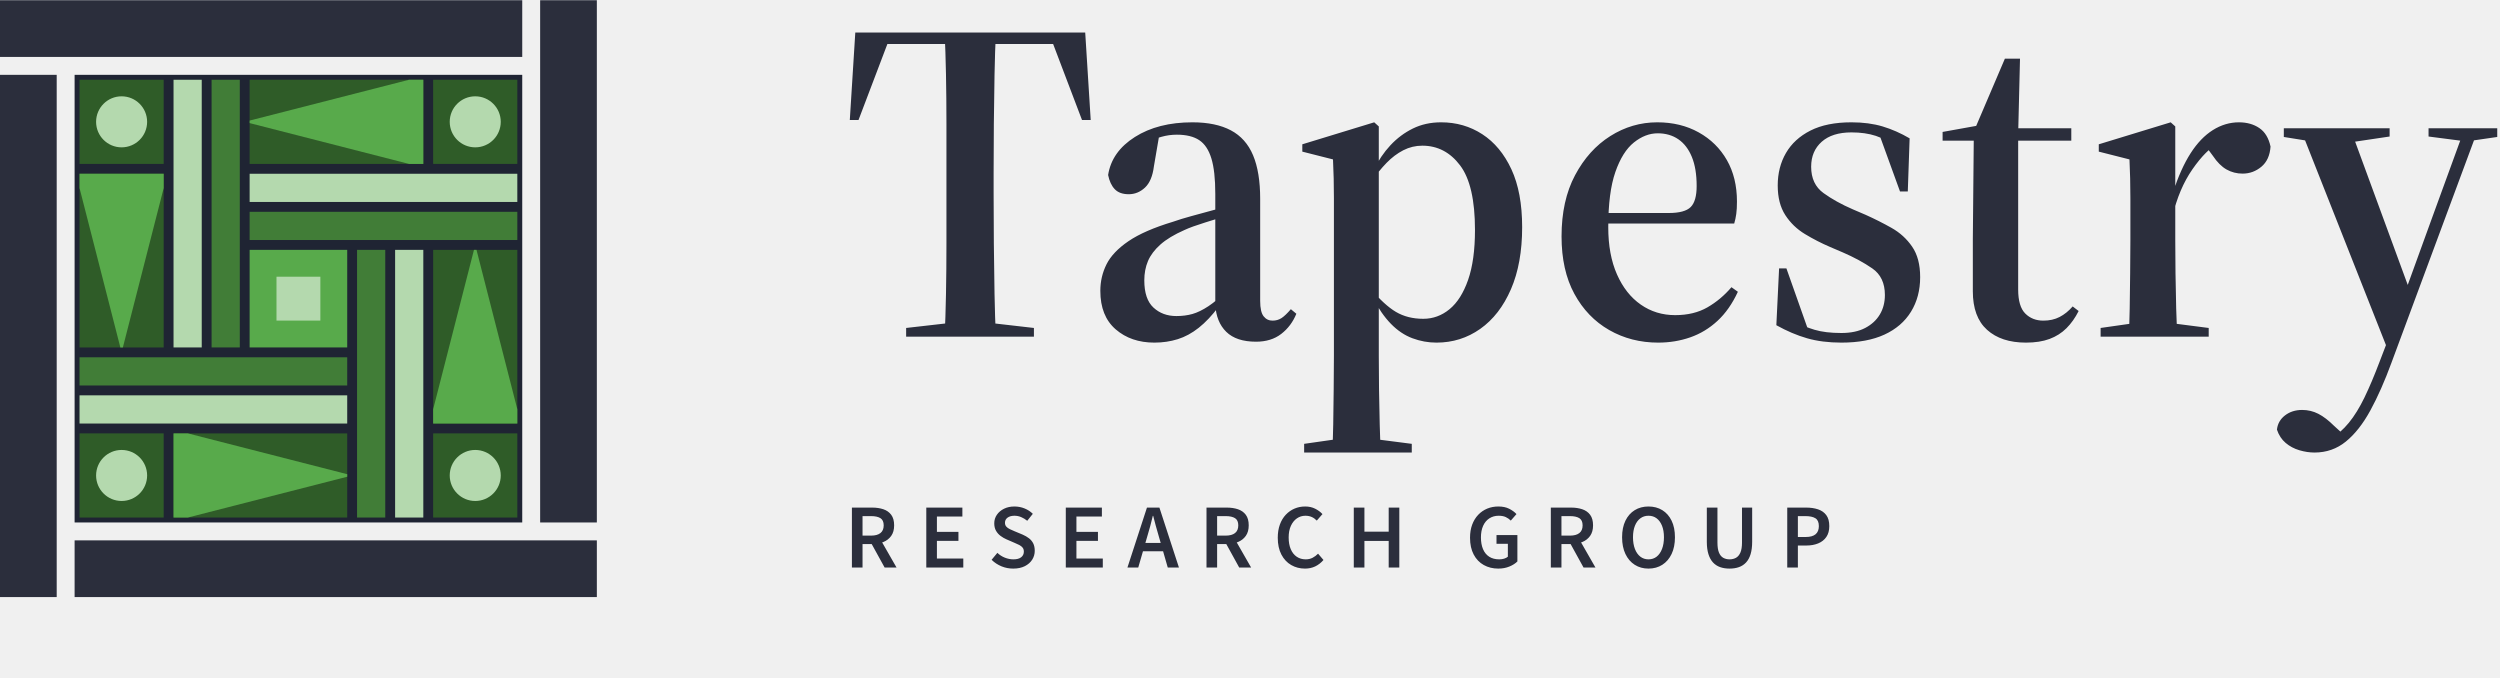
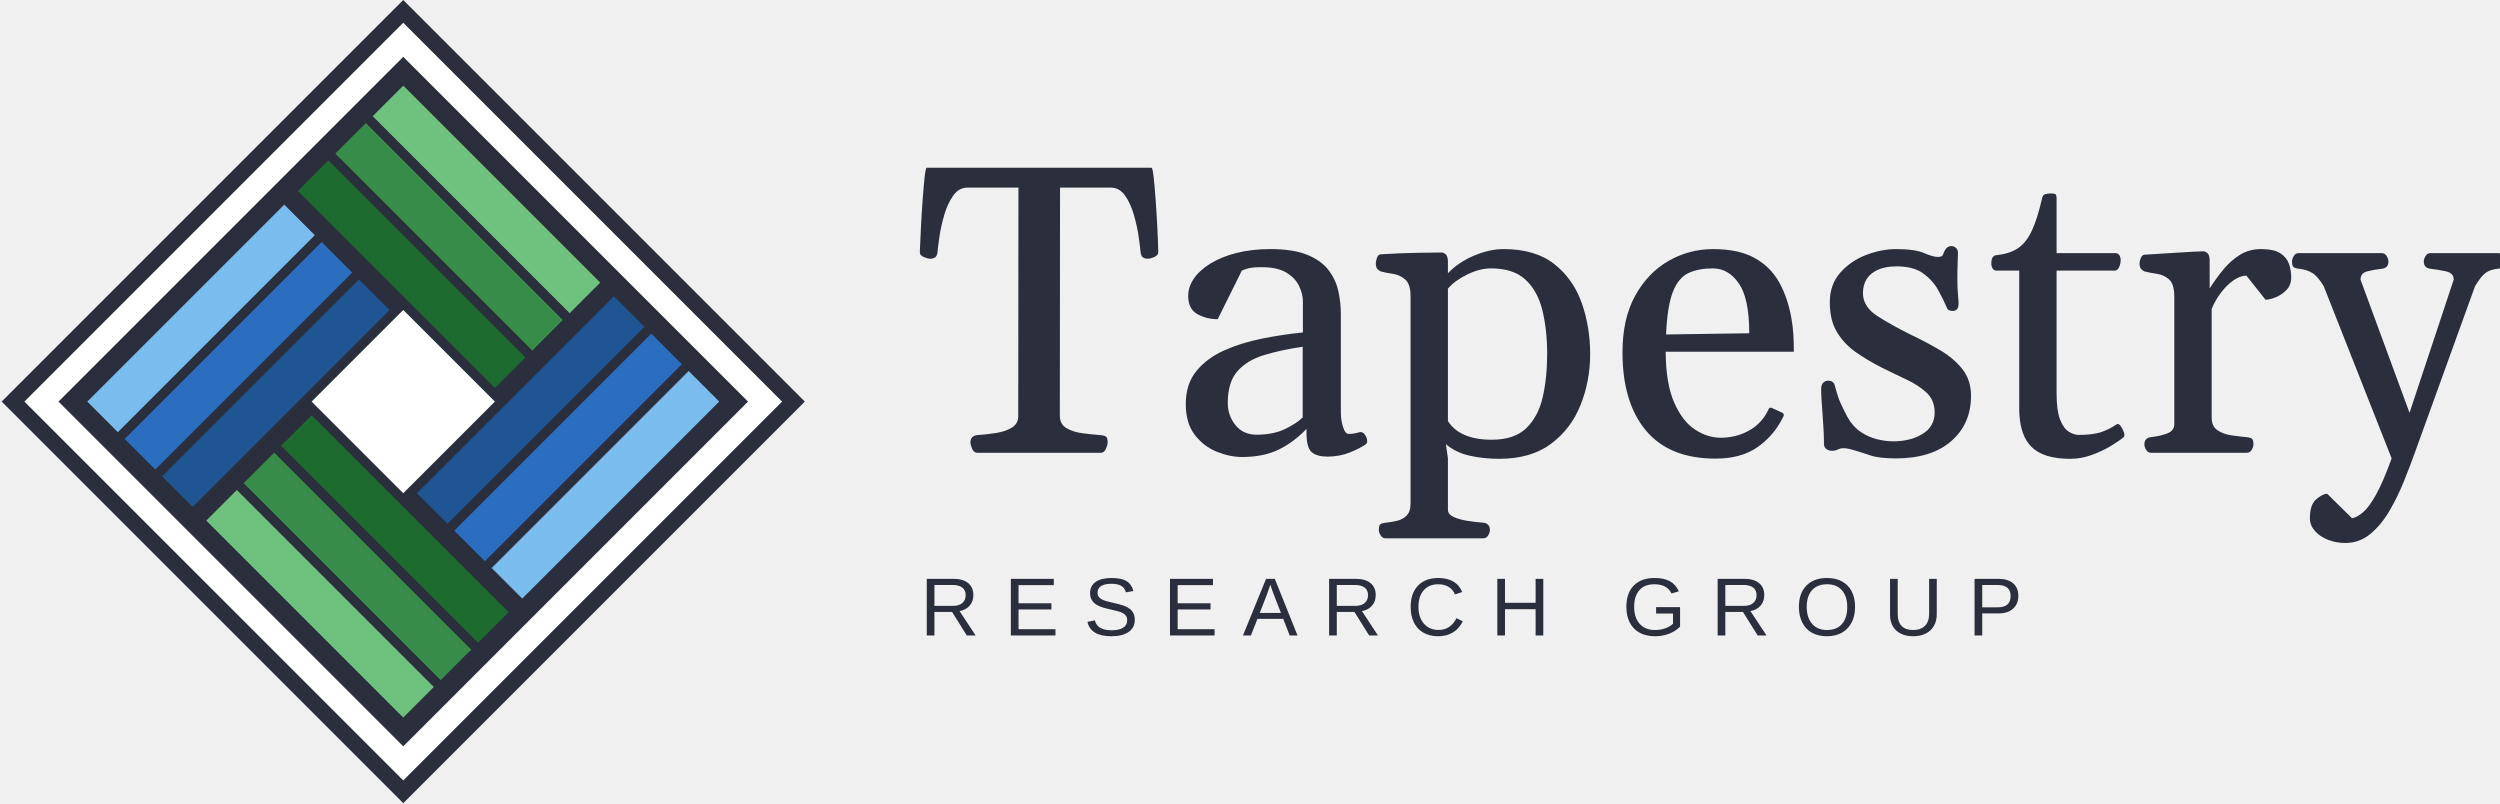
- <svg xmlns="http://www.w3.org/2000/svg" viewBox="0.00 -146.91 1091.69 295.71" width="1092" height="296">
-   <g>
-     <rect x="0.000" y="-146.914" width="228.050" height="24.760" fill="#2b2e3c" />
-     <rect x="235.868" y="-146.914" width="24.760" height="228.050" fill="#2b2e3c" />
-     <rect x="32.579" y="88.954" width="228.050" height="24.760" fill="#2b2e3c" />
-     <rect x="0.000" y="-114.336" width="24.760" height="228.050" fill="#2b2e3c" />
-     <g transform="translate(32.579 -114.336) scale(195.471)">
-       <defs>
-         <clipPath id="qst">
-           <rect x="0.221" y="0.801" width="0.388" height="0.188" />
-         </clipPath>
-       </defs>
-       <rect width="1" height="1" fill="#1f2433" />
-       <g transform="rotate(0 0.5 0.5)">
-         <rect x="0.011" y="0.631" width="0.598" height="0.063" rx="0" fill="#417d37" />
-         <rect x="0.011" y="0.716" width="0.598" height="0.063" rx="0" fill="#b4d9ae" />
-         <rect x="0.011" y="0.801" width="0.188" height="0.188" rx="0" fill="#2f5c28" />
-         <circle cx="0.105" cy="0.895" r="0.057" fill="#b4d9ae" />
-         <g clip-path="url(#qst)">
-           <rect x="0.21" y="0.79" width="0.41" height="0.21" fill="#2f5c28" />
-           <path d="M0.21,0.79 L0.62,0.895 L0.21,1 Z" fill="#58aa4b" />
-         </g>
+ <svg xmlns="http://www.w3.org/2000/svg" viewBox="0.00 -110.06 606.87 195.22" width="607" height="195">
+   <g transform="rotate(45 97.612 -12.444)">
+     <rect x="28.590" y="-81.465" width="138.044" height="138.044" fill="#2b2e3c" />
+     <rect x="32.497" y="-77.559" width="130.230" height="130.230" fill="#ffffff" />
+     <rect x="38.357" y="-71.698" width="118.509" height="118.509" fill="#2b2e3c" />
+     <g transform="translate(43.306 -66.749)">
+       <g transform="rotate(0 54.306 54.306)">
+         <rect x="0" y="0.000" width="67.711" height="10.508" fill="#6fc27d" />
+         <rect x="0" y="12.852" width="67.711" height="10.508" fill="#388c49" />
+         <rect x="0" y="25.705" width="67.711" height="10.508" fill="#1d6b2e" />
      </g>
-       <g transform="rotate(90 0.5 0.5)">
-         <rect x="0.011" y="0.631" width="0.598" height="0.063" rx="0" fill="#417d37" />
-         <rect x="0.011" y="0.716" width="0.598" height="0.063" rx="0" fill="#b4d9ae" />
-         <rect x="0.011" y="0.801" width="0.188" height="0.188" rx="0" fill="#2f5c28" />
-         <circle cx="0.105" cy="0.895" r="0.057" fill="#b4d9ae" />
-         <g clip-path="url(#qst)">
-           <rect x="0.21" y="0.79" width="0.41" height="0.21" fill="#2f5c28" />
-           <path d="M0.21,0.79 L0.62,0.895 L0.21,1 Z" fill="#58aa4b" />
-         </g>
+       <g transform="rotate(90 54.306 54.306)">
+         <rect x="0" y="0.000" width="67.711" height="10.508" fill="#7bbcef" />
+         <rect x="0" y="12.852" width="67.711" height="10.508" fill="#2b6ec0" />
+         <rect x="0" y="25.705" width="67.711" height="10.508" fill="#1f5593" />
      </g>
-       <g transform="rotate(180 0.5 0.5)">
-         <rect x="0.011" y="0.631" width="0.598" height="0.063" rx="0" fill="#417d37" />
-         <rect x="0.011" y="0.716" width="0.598" height="0.063" rx="0" fill="#b4d9ae" />
-         <rect x="0.011" y="0.801" width="0.188" height="0.188" rx="0" fill="#2f5c28" />
-         <circle cx="0.105" cy="0.895" r="0.057" fill="#b4d9ae" />
-         <g clip-path="url(#qst)">
-           <rect x="0.21" y="0.79" width="0.41" height="0.21" fill="#2f5c28" />
-           <path d="M0.21,0.79 L0.62,0.895 L0.21,1 Z" fill="#58aa4b" />
-         </g>
+       <g transform="rotate(180 54.306 54.306)">
+         <rect x="0" y="0.000" width="67.711" height="10.508" fill="#6fc27d" />
+         <rect x="0" y="12.852" width="67.711" height="10.508" fill="#388c49" />
+         <rect x="0" y="25.705" width="67.711" height="10.508" fill="#1d6b2e" />
      </g>
-       <g transform="rotate(270 0.5 0.5)">
-         <rect x="0.011" y="0.631" width="0.598" height="0.063" rx="0" fill="#417d37" />
-         <rect x="0.011" y="0.716" width="0.598" height="0.063" rx="0" fill="#b4d9ae" />
-         <rect x="0.011" y="0.801" width="0.188" height="0.188" rx="0" fill="#2f5c28" />
-         <circle cx="0.105" cy="0.895" r="0.057" fill="#b4d9ae" />
-         <g clip-path="url(#qst)">
-           <rect x="0.21" y="0.79" width="0.41" height="0.21" fill="#2f5c28" />
-           <path d="M0.21,0.79 L0.62,0.895 L0.21,1 Z" fill="#58aa4b" />
-         </g>
+       <g transform="rotate(270 54.306 54.306)">
+         <rect x="0" y="0.000" width="67.711" height="10.508" fill="#7bbcef" />
+         <rect x="0" y="12.852" width="67.711" height="10.508" fill="#2b6ec0" />
+         <rect x="0" y="25.705" width="67.711" height="10.508" fill="#1f5593" />
      </g>
-       <rect x="0.391" y="0.391" width="0.218" height="0.218" rx="0" fill="#58aa4b" />
-       <rect x="0.451" y="0.451" width="0.098" height="0.098" rx="0" fill="#b4d9ae" />
+       <rect x="38.557" y="38.557" width="31.497" height="31.497" fill="#ffffff" />
    </g>
  </g>
-   <path d="M395.688 0.0V-3.8L418.488 -6.4H428.888L451.488 -3.8V0.0ZM412.488 0.0Q412.888 -8.0 413.088 -18.6Q413.288 -29.2 413.288 -40.7Q413.288 -52.2 413.288 -62.6V-71.4Q413.288 -81.8 413.288 -93.0Q413.288 -104.2 413.088 -114.5Q412.888 -124.8 412.488 -132.8H434.888Q434.488 -124.8 434.288 -114.4Q434.088 -104.0 433.988 -92.9Q433.888 -81.8 433.888 -71.4V-62.6Q433.888 -52.2 433.988 -40.7Q434.088 -29.2 434.288 -18.6Q434.488 -8.0 434.888 0.0ZM371.088 -94.6 373.488 -132.8H473.888L476.288 -94.6H472.488L458.888 -130.4L466.288 -127.8H381.088L388.488 -130.4L374.888 -94.6ZM504.088 2.6Q493.888 2.6 487.188 -3.2Q480.488 -9.0 480.488 -20.0Q480.488 -26.2 483.188 -31.6Q485.888 -37.0 492.788 -41.7Q499.688 -46.4 512.288 -50.2Q515.688 -51.4 520.088 -52.6Q524.488 -53.8 529.988 -55.3Q535.488 -56.8 541.488 -58.2V-54.6Q532.488 -51.8 526.388 -49.9Q520.288 -48.0 517.288 -46.6Q510.488 -43.6 506.688 -40.2Q502.888 -36.8 501.288 -33.0Q499.688 -29.2 499.688 -24.6Q499.688 -16.4 503.688 -12.7Q507.688 -9.0 513.688 -9.0Q517.488 -9.0 520.688 -9.9Q523.888 -10.8 527.688 -13.3Q531.488 -15.8 536.488 -20.8L538.088 -13.0H532.088Q527.888 -7.4 523.488 -3.9Q519.088 -0.4 514.288 1.1Q509.488 2.6 504.088 2.6ZM548.488 2.2Q539.888 2.2 535.488 -2.1Q531.088 -6.4 530.688 -14.0V-14.6V-62.4Q530.688 -72.2 528.988 -77.8Q527.288 -83.4 523.688 -85.8Q520.088 -88.2 513.888 -88.2Q510.488 -88.2 507.288 -87.3Q504.088 -86.4 500.688 -85.2L506.488 -89.6L503.888 -74.4Q503.088 -68.0 499.988 -65.1Q496.888 -62.2 492.888 -62.2Q488.888 -62.2 486.788 -64.4Q484.688 -66.6 483.888 -70.6Q485.488 -80.8 495.588 -87.2Q505.688 -93.6 520.688 -93.6Q530.888 -93.6 537.488 -90.1Q544.088 -86.6 547.188 -79.2Q550.288 -71.8 550.288 -60.2V-15.6Q550.288 -10.8 551.788 -8.9Q553.288 -7.0 555.688 -7.0Q557.888 -7.0 559.588 -8.1Q561.288 -9.2 563.688 -12.0L566.088 -10.0Q563.888 -4.6 559.488 -1.2Q555.088 2.2 548.488 2.2ZM569.488 50.6V46.8L587.688 44.2H596.288L616.488 46.8V50.6ZM581.688 50.6Q582.088 45.6 582.188 38.3Q582.288 31.0 582.388 23.0Q582.488 15.0 582.488 8.4V-49.8Q582.488 -55.8 582.488 -60.4Q582.488 -65.0 582.388 -69.1Q582.288 -73.2 582.088 -77.4L568.688 -80.8V-84.0L600.088 -93.6L602.088 -91.8V-75.2V-74.4V-15.8V-15.0V8.4Q602.088 15.0 602.188 23.0Q602.288 31.0 602.488 38.3Q602.688 45.6 602.888 50.6ZM627.288 2.6Q621.888 2.6 616.788 0.7Q611.688 -1.2 607.388 -5.6Q603.088 -10.0 599.488 -17.0H596.888L598.288 -21.2Q604.488 -13.8 609.588 -10.8Q614.688 -7.8 621.488 -7.8Q627.888 -7.8 632.988 -12.0Q638.088 -16.2 641.088 -24.8Q644.088 -33.4 644.088 -46.6Q644.088 -66.2 637.588 -74.8Q631.088 -83.4 621.088 -83.4Q616.688 -83.4 612.788 -81.4Q608.888 -79.4 605.488 -75.9Q602.088 -72.4 598.888 -67.8L597.688 -72.8H599.888Q602.888 -79.0 607.188 -83.6Q611.488 -88.2 616.988 -90.9Q622.488 -93.6 629.288 -93.6Q639.288 -93.6 647.288 -88.4Q655.288 -83.2 659.988 -73.1Q664.688 -63.0 664.688 -47.8Q664.688 -32.0 659.788 -20.7Q654.888 -9.4 646.388 -3.4Q637.888 2.6 627.288 2.6ZM724.088 2.6Q712.288 2.6 702.688 -2.9Q693.088 -8.4 687.488 -18.7Q681.888 -29.0 681.888 -43.8Q681.888 -59.4 687.788 -70.5Q693.688 -81.6 703.188 -87.6Q712.688 -93.6 723.688 -93.6Q733.888 -93.6 741.788 -89.2Q749.688 -84.8 754.088 -77.1Q758.488 -69.4 758.488 -59.0Q758.488 -55.8 758.188 -53.6Q757.888 -51.4 757.288 -49.4H689.688V-54.0H728.688Q735.688 -54.0 738.288 -56.6Q740.888 -59.2 740.888 -65.8Q740.888 -73.4 738.788 -78.5Q736.688 -83.6 732.888 -86.2Q729.088 -88.8 723.888 -88.8Q718.488 -88.8 713.488 -84.8Q708.488 -80.8 705.388 -71.9Q702.288 -63.0 702.288 -47.8Q702.288 -35.8 706.088 -27.2Q709.888 -18.6 716.488 -14.0Q723.088 -9.4 731.488 -9.4Q739.688 -9.4 745.588 -12.8Q751.488 -16.2 756.088 -21.6L758.888 -19.6Q755.288 -11.8 749.988 -6.9Q744.688 -2.0 738.088 0.3Q731.488 2.6 724.088 2.6ZM804.088 2.6Q795.688 2.6 789.088 0.7Q782.488 -1.2 775.688 -5.0L776.888 -29.8H780.088L789.488 -3.2H782.688V-7.0Q787.688 -4.4 792.388 -3.0Q797.088 -1.6 804.088 -1.6Q810.288 -1.6 814.488 -3.8Q818.688 -6.0 820.888 -9.7Q823.088 -13.4 823.088 -18.2Q823.088 -26.0 817.588 -29.8Q812.088 -33.6 804.688 -36.8L799.088 -39.2Q793.488 -41.6 788.188 -44.8Q782.888 -48.0 779.588 -53.1Q776.288 -58.2 776.288 -66.0Q776.288 -74.0 779.888 -80.2Q783.488 -86.4 790.588 -90.0Q797.688 -93.6 808.488 -93.6Q816.088 -93.6 822.088 -91.8Q828.088 -90.0 833.888 -86.6L833.088 -63.4H829.688L820.688 -88.2H828.088V-82.6Q823.688 -86.2 819.088 -87.7Q814.488 -89.2 808.488 -89.2Q800.088 -89.2 795.488 -85.1Q790.888 -81.0 790.888 -74.2Q790.888 -66.6 796.288 -62.7Q801.688 -58.8 809.088 -55.6L814.688 -53.2Q820.488 -50.6 825.988 -47.5Q831.488 -44.4 834.988 -39.3Q838.488 -34.2 838.488 -26.0Q838.488 -17.4 834.488 -10.9Q830.488 -4.4 822.888 -0.9Q815.288 2.6 804.088 2.6ZM872.288 -85.6V-91.0H904.488V-85.6ZM884.688 2.6Q873.888 2.6 867.688 -3.0Q861.488 -8.6 861.488 -19.8Q861.488 -25.8 861.488 -30.6Q861.488 -35.4 861.488 -42.6L861.888 -85.6H848.288V-89.4L868.288 -93.0L861.488 -88.6L875.488 -121.4H882.088L881.288 -88.6V-87.2V-20.6Q881.288 -13.2 884.388 -10.1Q887.488 -7.0 892.288 -7.0Q896.288 -7.0 899.388 -8.6Q902.488 -10.2 905.088 -13.2L907.688 -11.2Q905.488 -6.8 902.388 -3.7Q899.288 -0.6 894.988 1.0Q890.688 2.6 884.688 2.6ZM917.288 0.0V-3.8L935.488 -6.4H944.288L964.488 -3.8V0.0ZM929.488 0.0Q929.888 -4.8 929.988 -12.3Q930.088 -19.8 930.188 -27.7Q930.288 -35.6 930.288 -42.2V-49.8Q930.288 -55.8 930.288 -60.4Q930.288 -65.0 930.188 -69.1Q930.088 -73.2 929.888 -77.4L916.488 -80.8V-84.0L947.888 -93.6L949.888 -91.8V-63.4V-62.8V-42.2Q949.888 -35.6 949.988 -27.7Q950.088 -19.8 950.288 -12.3Q950.488 -4.8 950.888 0.0ZM948.688 -52.6 946.088 -63.0H948.888Q952.288 -73.4 956.588 -80.1Q960.888 -86.8 966.288 -90.2Q971.688 -93.6 977.688 -93.6Q982.888 -93.6 986.588 -91.1Q990.288 -88.6 991.488 -83.0Q991.088 -77.2 987.488 -74.2Q983.888 -71.2 979.288 -71.2Q975.488 -71.2 972.288 -73.0Q969.088 -74.8 966.288 -79.0L962.288 -84.4L968.888 -84.6Q963.288 -81.6 957.388 -73.1Q951.488 -64.6 948.688 -52.6ZM1010.688 50.6Q1007.488 50.6 1004.088 49.6Q1000.688 48.6 998.088 46.4Q995.488 44.2 994.288 40.6Q994.688 36.8 997.788 34.4Q1000.888 32.0 1005.288 32.0Q1009.088 32.0 1012.388 33.7Q1015.688 35.4 1019.288 39.0L1023.688 43.0L1021.288 44.8H1017.488Q1022.088 42.0 1025.688 37.6Q1029.288 33.2 1032.488 26.6Q1035.688 20.0 1039.088 11.0L1045.688 -6.2L1045.888 -7.4L1062.288 -52.6L1076.288 -91.0H1082.288L1044.288 11.4Q1039.888 23.4 1035.088 32.2Q1030.288 41.0 1024.388 45.8Q1018.488 50.6 1010.688 50.6ZM1042.488 5.2 1004.488 -91.0H1026.288L1053.088 -18.0L1047.088 -5.0ZM997.288 -87.2V-91.0H1043.488V-87.4L1024.688 -84.6H1013.488ZM1060.488 -87.4V-91.0H1090.488V-87.2L1078.088 -85.4H1075.888Z" fill="#2b2e3c" />
-   <path d="M372.008 100.8V74.64H380.848Q383.568 74.64 385.728 75.36Q387.888 76.08 389.168 77.78Q390.448 79.48 390.448 82.4Q390.448 85.2 389.168 87.0Q387.888 88.8 385.728 89.68Q383.568 90.56 380.848 90.56H376.648V100.8ZM376.648 86.88H380.368Q383.048 86.88 384.468 85.76Q385.888 84.64 385.888 82.4Q385.888 80.16 384.468 79.26Q383.048 78.36 380.368 78.36H376.648ZM386.288 100.8 379.968 89.32 383.328 86.56 391.488 100.8ZM404.488 100.8V74.64H420.248V78.56H409.128V85.24H418.528V89.16H409.128V96.88H420.648V100.8ZM442.448 101.28Q439.728 101.28 437.308 100.28Q434.888 99.28 433.008 97.44L435.528 94.4Q436.928 95.76 438.788 96.5Q440.648 97.24 442.528 97.24Q444.768 97.24 445.928 96.32Q447.088 95.4 447.088 93.88Q447.088 92.8 446.568 92.14Q446.048 91.48 445.148 91.0Q444.248 90.52 443.048 90.04L439.448 88.48Q438.168 87.92 436.948 87.02Q435.728 86.12 434.948 84.78Q434.168 83.44 434.168 81.52Q434.168 79.44 435.308 77.78Q436.448 76.12 438.428 75.14Q440.408 74.16 442.968 74.16Q445.328 74.16 447.428 75.02Q449.528 75.88 451.008 77.36L448.568 80.4Q447.288 79.36 445.888 78.78Q444.488 78.2 442.968 78.2Q441.128 78.2 439.988 79.02Q438.848 79.84 438.848 81.28Q438.848 82.28 439.428 82.94Q440.008 83.6 440.988 84.06Q441.968 84.52 443.008 84.96L446.568 86.44Q448.128 87.12 449.328 88.04Q450.528 88.96 451.188 90.28Q451.848 91.6 451.848 93.52Q451.848 95.64 450.728 97.4Q449.608 99.16 447.508 100.22Q445.408 101.28 442.448 101.28ZM465.408 100.8V74.64H481.168V78.56H470.048V85.24H479.448V89.16H470.048V96.88H481.568V100.8ZM492.328 100.8 500.848 74.64H506.288L514.808 100.8H509.928L505.928 86.88Q505.288 84.8 504.708 82.6Q504.128 80.4 503.568 78.24H503.408Q502.888 80.44 502.308 82.62Q501.728 84.8 501.088 86.88L497.048 100.8ZM497.368 93.72V90.08H509.688V93.72ZM526.848 100.8V74.64H535.688Q538.408 74.64 540.568 75.36Q542.728 76.08 544.008 77.78Q545.288 79.48 545.288 82.4Q545.288 85.2 544.008 87.0Q542.728 88.8 540.568 89.68Q538.408 90.56 535.688 90.56H531.488V100.8ZM531.488 86.88H535.208Q537.888 86.88 539.308 85.76Q540.728 84.64 540.728 82.4Q540.728 80.16 539.308 79.26Q537.888 78.36 535.208 78.36H531.488ZM541.128 100.8 534.808 89.32 538.168 86.56 546.328 100.8ZM569.848 101.28Q566.528 101.28 563.828 99.72Q561.128 98.16 559.548 95.14Q557.968 92.12 557.968 87.8Q557.968 84.6 558.888 82.06Q559.808 79.52 561.468 77.76Q563.128 76.0 565.288 75.08Q567.448 74.16 569.928 74.16Q572.408 74.16 574.328 75.14Q576.248 76.12 577.488 77.48L575.008 80.32Q574.008 79.28 572.788 78.74Q571.568 78.2 570.048 78.2Q567.968 78.2 566.308 79.36Q564.648 80.52 563.688 82.64Q562.728 84.76 562.728 87.68Q562.728 90.68 563.648 92.82Q564.568 94.96 566.248 96.1Q567.928 97.24 570.168 97.24Q571.848 97.24 573.168 96.56Q574.488 95.88 575.568 94.76L577.928 97.52Q576.328 99.36 574.328 100.32Q572.328 101.28 569.848 101.28ZM591.168 100.8V74.64H595.808V85.16H606.408V74.64H611.048V100.8H606.408V89.2H595.808V100.8ZM654.248 101.28Q650.728 101.28 647.928 99.72Q645.128 98.16 643.528 95.14Q641.928 92.12 641.928 87.8Q641.928 84.6 642.868 82.08Q643.808 79.56 645.508 77.78Q647.208 76.0 649.448 75.08Q651.688 74.16 654.288 74.16Q657.088 74.16 659.048 75.16Q661.008 76.16 662.208 77.48L659.728 80.32Q658.768 79.36 657.528 78.78Q656.288 78.2 654.448 78.2Q652.128 78.2 650.368 79.34Q648.608 80.48 647.648 82.6Q646.688 84.72 646.688 87.68Q646.688 90.64 647.608 92.8Q648.528 94.96 650.308 96.1Q652.088 97.24 654.688 97.24Q655.808 97.24 656.808 96.94Q657.808 96.64 658.448 96.08V90.44H653.488V86.64H662.608V98.16Q661.288 99.48 659.108 100.38Q656.928 101.28 654.248 101.28ZM677.208 100.8V74.64H686.048Q688.768 74.64 690.928 75.36Q693.088 76.08 694.368 77.78Q695.648 79.48 695.648 82.4Q695.648 85.2 694.368 87.0Q693.088 88.8 690.928 89.68Q688.768 90.56 686.048 90.56H681.848V100.8ZM681.848 86.88H685.568Q688.248 86.88 689.668 85.76Q691.088 84.64 691.088 82.4Q691.088 80.16 689.668 79.26Q688.248 78.36 685.568 78.36H681.848ZM691.488 100.8 685.168 89.32 688.528 86.56 696.688 100.8ZM719.848 101.28Q716.448 101.28 713.848 99.62Q711.248 97.96 709.788 94.9Q708.328 91.84 708.328 87.6Q708.328 83.36 709.788 80.36Q711.248 77.36 713.848 75.76Q716.448 74.16 719.848 74.16Q723.288 74.16 725.888 75.76Q728.488 77.36 729.948 80.36Q731.408 83.36 731.408 87.6Q731.408 91.84 729.948 94.9Q728.488 97.96 725.888 99.62Q723.288 101.28 719.848 101.28ZM719.848 97.24Q721.928 97.24 723.428 96.06Q724.928 94.88 725.768 92.7Q726.608 90.52 726.608 87.6Q726.608 84.68 725.768 82.58Q724.928 80.48 723.428 79.34Q721.928 78.2 719.848 78.2Q717.808 78.2 716.288 79.34Q714.768 80.48 713.928 82.58Q713.088 84.68 713.088 87.6Q713.088 90.52 713.928 92.7Q714.768 94.88 716.288 96.06Q717.808 97.24 719.848 97.24ZM755.248 101.28Q752.968 101.28 751.148 100.64Q749.328 100.0 748.028 98.6Q746.728 97.2 746.028 94.96Q745.328 92.72 745.328 89.56V74.64H749.968V89.92Q749.968 92.68 750.628 94.28Q751.288 95.88 752.488 96.56Q753.688 97.24 755.248 97.24Q756.848 97.24 758.068 96.56Q759.288 95.88 759.988 94.28Q760.688 92.68 760.688 89.92V74.64H765.128V89.56Q765.128 92.72 764.448 94.96Q763.768 97.2 762.468 98.6Q761.168 100.0 759.348 100.64Q757.528 101.28 755.248 101.28ZM780.448 100.8V74.64H788.688Q791.608 74.64 793.888 75.4Q796.168 76.16 797.488 77.92Q798.808 79.68 798.808 82.72Q798.808 85.6 797.508 87.48Q796.208 89.36 793.948 90.28Q791.688 91.2 788.848 91.2H785.088V100.8ZM785.088 87.48H788.488Q791.408 87.48 792.828 86.28Q794.248 85.08 794.248 82.72Q794.248 80.24 792.748 79.3Q791.248 78.36 788.328 78.36H785.088Z" fill="#2b2e3c" />
+   <path d="M237.141 0.0Q236.311 0.0 235.896 -0.977Q235.481 -1.953 235.481 -2.49Q235.481 -4.102 237.093 -4.297Q239.388 -4.443 241.707 -4.81Q244.026 -5.176 245.564 -6.128Q247.102 -7.08 247.102 -8.887L247.151 -64.453H234.749Q232.649 -64.453 231.282 -62.5Q229.915 -60.547 229.109 -57.788Q228.304 -55.029 227.937 -52.49Q227.571 -49.951 227.474 -48.779Q227.376 -47.852 226.912 -47.51Q226.448 -47.168 225.667 -47.168Q225.13 -47.168 224.129 -47.583Q223.128 -47.998 223.177 -48.828Q223.274 -51.221 223.445 -54.663Q223.616 -58.105 223.86 -61.45Q224.104 -64.795 224.349 -67.041Q224.593 -69.287 224.886 -69.287H279.475Q279.768 -69.287 280.013 -67.041Q280.257 -64.795 280.501 -61.45Q280.745 -58.105 280.916 -54.663Q281.087 -51.221 281.136 -48.828Q281.136 -47.998 280.159 -47.583Q279.182 -47.168 278.645 -47.168Q277.864 -47.168 277.4 -47.51Q276.936 -47.852 276.839 -48.779Q276.741 -49.951 276.375 -52.49Q276.009 -55.029 275.227 -57.788Q274.446 -60.547 273.079 -62.5Q271.712 -64.453 269.612 -64.453H257.259L257.21 -9.033Q257.21 -6.934 258.846 -5.981Q260.481 -5.029 262.801 -4.736Q265.12 -4.443 267.073 -4.297Q268.099 -4.199 268.465 -3.906Q268.831 -3.613 268.831 -2.49Q268.831 -1.953 268.416 -0.977Q268.001 0.0 267.171 0.0ZM287.825 -11.865Q287.825 -16.699 290.389 -19.849Q292.952 -22.998 297.151 -24.878Q301.35 -26.758 306.38 -27.759Q311.409 -28.76 316.292 -29.248V-36.768Q316.292 -38.574 315.389 -40.503Q314.485 -42.432 312.312 -43.774Q310.14 -45.117 306.233 -45.117Q304.134 -45.117 303.108 -44.849Q302.083 -44.58 301.448 -44.287L295.589 -32.471Q292.854 -32.471 290.633 -33.716Q288.411 -34.961 288.411 -38.135Q288.411 -40.332 289.803 -42.358Q291.194 -44.385 293.807 -45.996Q296.419 -47.607 300.105 -48.56Q303.792 -49.512 308.382 -49.512Q313.899 -49.512 317.293 -48.145Q320.686 -46.777 322.469 -44.482Q324.251 -42.188 324.886 -39.38Q325.52 -36.572 325.52 -33.643V-9.814Q325.52 -7.91 326.057 -6.25Q326.595 -4.59 327.376 -4.59Q328.059 -4.59 328.572 -4.663Q329.085 -4.736 329.964 -4.98Q330.794 -5.225 331.355 -4.419Q331.917 -3.613 331.917 -2.881Q331.917 -2.344 331.624 -2.1Q330.354 -1.172 327.815 -0.122Q325.276 0.928 322.249 0.928Q319.71 0.928 318.44 -0.146Q317.171 -1.221 317.171 -4.834V-5.811Q313.997 -2.49 310.31 -0.732Q306.624 1.025 301.497 1.025Q298.567 1.025 295.393 -0.244Q292.22 -1.514 290.022 -4.346Q287.825 -7.178 287.825 -11.865ZM298.03 -12.109Q298.03 -9.033 299.91 -6.714Q301.79 -4.395 305.013 -4.395Q309.065 -4.395 311.922 -5.762Q314.778 -7.129 316.243 -8.594V-25.781Q310.97 -25.0 306.868 -23.755Q302.766 -22.51 300.398 -19.849Q298.03 -17.188 298.03 -12.109ZM336.409 20.801Q335.628 20.801 335.188 20.068Q334.749 19.336 334.749 18.799Q334.749 17.676 335.115 17.383Q335.481 17.09 336.507 16.992Q337.727 16.846 339.095 16.553Q340.462 16.26 341.463 15.308Q342.464 14.355 342.464 12.256V-37.988Q342.464 -41.016 341.145 -42.139Q339.827 -43.262 338.118 -43.506Q336.409 -43.75 335.188 -44.092Q334.7 -44.336 334.358 -44.727Q334.016 -45.117 334.016 -46.045Q334.016 -46.631 334.309 -47.412Q334.602 -48.193 335.188 -48.242Q339.925 -48.535 344.002 -48.608Q348.079 -48.682 350.081 -48.682Q350.472 -48.682 350.96 -48.291Q351.448 -47.9 351.546 -46.729V-43.652Q354.134 -46.338 357.893 -47.925Q361.653 -49.512 365.071 -49.512Q372.786 -49.512 377.4 -45.874Q382.015 -42.236 384.065 -36.426Q386.116 -30.615 386.116 -24.023Q386.116 -17.48 383.797 -11.646Q381.477 -5.811 376.595 -2.173Q371.712 1.465 363.997 1.465Q360.14 1.465 356.746 0.684Q353.352 -0.098 351.057 -2.1L351.546 1.416V13.867Q351.546 14.941 352.889 15.576Q354.231 16.211 356.209 16.528Q358.186 16.846 360.14 16.992Q361.751 17.188 361.751 18.799Q361.751 19.336 361.336 20.068Q360.921 20.801 360.091 20.801ZM362.19 -3.174Q367.659 -3.174 370.564 -5.957Q373.47 -8.74 374.568 -13.452Q375.667 -18.164 375.667 -24.023Q375.667 -29.883 374.519 -34.595Q373.372 -39.307 370.418 -42.065Q367.464 -44.824 361.995 -44.824Q359.309 -44.824 356.282 -43.359Q353.255 -41.895 351.546 -39.893V-7.715Q353.011 -5.42 355.696 -4.297Q358.382 -3.174 362.19 -3.174ZM416.585 1.416Q405.403 1.416 399.69 -5.396Q393.977 -12.207 393.977 -24.414Q393.977 -32.568 397.054 -38.159Q400.13 -43.75 405.159 -46.631Q410.188 -49.512 415.999 -49.512Q422.151 -49.512 426.033 -47.388Q429.915 -45.264 432.039 -41.479Q434.163 -37.695 435.042 -32.666Q435.384 -30.811 435.506 -28.76Q435.628 -26.709 435.628 -24.561H404.475Q404.524 -16.846 406.526 -12.256Q408.528 -7.666 411.58 -5.664Q414.632 -3.662 417.854 -3.662Q421.565 -3.662 424.641 -5.347Q427.718 -7.031 429.28 -10.156L429.573 -10.742Q429.72 -11.035 430.208 -10.938L432.649 -9.814Q433.186 -9.619 433.186 -9.229Q433.186 -9.033 433.089 -8.813Q432.991 -8.594 432.893 -8.447Q430.745 -4.15 426.79 -1.367Q422.835 1.416 416.585 1.416ZM404.573 -28.76 424.788 -29.053Q424.788 -37.549 422.249 -41.187Q419.71 -44.824 415.95 -44.824Q412.483 -44.824 410.042 -43.701Q407.6 -42.578 406.233 -39.136Q404.866 -35.693 404.573 -28.76ZM460.384 1.367Q456.38 1.367 454.231 0.635Q452.083 -0.098 450.716 -0.488Q448.665 -1.123 447.786 -1.123Q447.151 -1.123 446.761 -0.977Q446.37 -0.83 445.979 -0.659Q445.589 -0.488 444.905 -0.488Q444.075 -0.488 443.514 -0.928Q442.952 -1.367 442.952 -2.148Q442.952 -3.711 442.854 -5.591Q442.757 -7.471 442.61 -9.326Q442.464 -11.182 442.366 -12.793Q442.268 -14.404 442.268 -15.43Q442.268 -16.553 442.781 -17.041Q443.294 -17.529 443.929 -17.529Q445.247 -17.529 445.54 -16.455Q445.833 -15.381 446.321 -13.794Q446.809 -12.207 448.665 -8.691Q449.934 -6.396 451.839 -5.103Q453.743 -3.809 455.843 -3.296Q457.942 -2.783 459.749 -2.783Q463.997 -2.783 466.927 -4.59Q469.856 -6.396 469.856 -9.814Q469.856 -12.793 467.879 -14.624Q465.901 -16.455 462.923 -17.847Q459.944 -19.238 456.917 -20.752Q453.645 -22.412 450.789 -24.39Q447.932 -26.367 446.15 -29.272Q444.368 -32.178 444.368 -36.572Q444.368 -40.918 446.932 -43.799Q449.495 -46.68 453.23 -48.096Q456.966 -49.512 460.432 -49.512Q465.071 -49.512 467.244 -48.56Q469.417 -47.607 470.638 -47.607Q471.712 -47.607 471.883 -48.169Q472.054 -48.73 472.347 -49.219Q472.64 -49.756 473.055 -50.0Q473.47 -50.244 473.909 -50.244Q474.544 -50.244 475.032 -49.805Q475.52 -49.365 475.52 -48.535Q475.52 -48.096 475.447 -46.265Q475.374 -44.434 475.374 -42.236Q475.374 -39.941 475.52 -38.452Q475.667 -36.963 475.667 -36.279Q475.667 -35.254 475.252 -34.863Q474.837 -34.473 474.3 -34.473Q473.079 -34.473 472.835 -35.254Q472.005 -37.207 470.711 -39.551Q469.417 -41.895 467.073 -43.604Q464.729 -45.312 460.628 -45.312Q457.942 -45.312 456.111 -44.507Q454.28 -43.701 453.352 -42.261Q452.425 -40.82 452.425 -38.818Q452.425 -35.498 455.916 -33.252Q459.407 -31.006 464.046 -28.711Q467.854 -26.904 471.199 -24.927Q474.544 -22.949 476.619 -20.312Q478.694 -17.676 478.694 -13.818Q478.694 -7.031 473.885 -2.832Q469.075 1.367 460.384 1.367ZM502.864 1.465Q498.47 1.465 495.735 0.171Q493.001 -1.123 491.707 -3.857Q490.413 -6.592 490.413 -10.889V-44.287H484.798Q484.212 -44.336 483.919 -44.849Q483.626 -45.361 483.626 -45.947Q483.626 -48.047 484.993 -48.047Q488.118 -48.389 490.12 -49.731Q492.122 -51.074 493.489 -54.004Q494.856 -56.934 495.979 -61.914Q496.126 -62.646 496.663 -62.842Q497.2 -63.037 498.079 -63.037Q499.056 -63.037 499.275 -62.793Q499.495 -62.549 499.495 -61.865V-48.535H513.899Q514.485 -48.486 514.778 -47.974Q515.071 -47.461 515.071 -46.875Q515.071 -45.85 514.656 -45.068Q514.241 -44.287 513.704 -44.287H499.495V-14.453Q499.495 -10.303 500.325 -8.13Q501.155 -5.957 502.425 -5.151Q503.694 -4.346 504.915 -4.346Q508.284 -4.346 510.262 -5.005Q512.239 -5.664 514.046 -6.885Q514.534 -7.227 515.047 -6.543Q515.559 -5.859 515.852 -4.98Q516.145 -4.102 515.804 -3.809Q514.778 -2.93 512.727 -1.685Q510.677 -0.439 508.089 0.513Q505.501 1.465 502.864 1.465ZM522.493 0.0Q521.663 0.0 521.248 -0.732Q520.833 -1.465 520.833 -2.002Q520.833 -3.613 522.444 -3.809Q524.446 -4.004 526.277 -4.663Q528.108 -5.322 528.108 -6.934V-37.988Q528.108 -41.016 526.839 -42.139Q525.569 -43.262 523.86 -43.506Q522.151 -43.75 520.833 -44.092Q520.345 -44.336 520.003 -44.727Q519.661 -45.117 519.661 -46.045Q519.661 -46.631 519.978 -47.363Q520.296 -48.096 520.833 -48.145Q525.716 -48.438 529.427 -48.682Q533.138 -48.926 535.237 -48.975Q535.628 -48.975 536.116 -48.584Q536.604 -48.193 536.702 -47.021V-39.941Q538.216 -42.334 539.998 -44.507Q541.78 -46.68 544.026 -48.096Q546.272 -49.512 549.202 -49.512Q552.327 -49.512 553.89 -48.486Q555.452 -47.461 555.989 -45.898Q556.526 -44.336 556.526 -42.627Q556.526 -40.771 555.379 -39.575Q554.231 -38.379 552.742 -37.793Q551.253 -37.207 550.276 -37.207L545.638 -43.066Q544.173 -43.066 542.537 -41.943Q540.901 -40.82 539.485 -38.965Q538.069 -37.109 537.19 -34.961V-8.545Q537.19 -6.445 538.582 -5.493Q539.974 -4.541 541.951 -4.248Q543.929 -3.955 545.589 -3.809Q546.614 -3.711 546.98 -3.418Q547.347 -3.125 547.347 -2.002Q547.347 -1.465 546.932 -0.732Q546.516 0.0 545.686 0.0ZM569.661 21.924Q567.366 21.924 565.389 21.118Q563.411 20.312 562.239 18.945Q561.067 17.578 561.067 15.918Q561.067 12.598 562.63 11.279Q564.192 9.961 565.266 9.961L571.321 15.918Q572.591 15.674 574.031 14.429Q575.472 13.184 577.181 10.107Q578.89 7.031 580.94 1.367L564.436 -40.479Q562.972 -42.92 561.629 -43.726Q560.286 -44.531 558.479 -44.727Q557.454 -44.824 557.088 -45.142Q556.722 -45.459 556.722 -46.533Q556.722 -47.07 557.137 -47.803Q557.552 -48.535 558.333 -48.535H578.499Q579.329 -48.535 579.744 -47.803Q580.159 -47.07 580.159 -46.533Q580.159 -44.922 578.548 -44.727Q576.741 -44.531 575.057 -44.116Q573.372 -43.701 573.372 -42.09L585.286 -9.717L596.028 -42.09Q596.028 -43.701 594.099 -44.116Q592.171 -44.531 590.364 -44.727Q588.753 -44.922 588.753 -46.533Q588.753 -47.07 589.168 -47.803Q589.583 -48.535 590.413 -48.535H606.77Q607.6 -48.535 608.015 -47.803Q608.431 -47.07 608.431 -46.533Q608.431 -45.459 608.064 -45.142Q607.698 -44.824 606.673 -44.727Q604.866 -44.531 603.767 -43.726Q602.669 -42.92 601.204 -40.479L586.409 0.439Q585.384 3.271 583.919 6.934Q582.454 10.596 580.452 14.038Q578.45 17.48 575.789 19.702Q573.128 21.924 569.661 21.924Z" fill="#2b2e3c" />
+   <path d="M234.591 44.4 231.016 38.687H226.729V44.4H224.864V30.64H231.339Q233.663 30.64 234.928 31.68Q236.192 32.72 236.192 34.576Q236.192 36.109 235.299 37.154Q234.405 38.199 232.833 38.472L236.739 44.4ZM234.317 34.595Q234.317 33.394 233.502 32.764Q232.686 32.134 231.153 32.134H226.729V37.212H231.231Q232.706 37.212 233.512 36.524Q234.317 35.836 234.317 34.595ZM245.307 44.4V30.64H255.747V32.164H247.173V36.578H255.161V38.082H247.173V42.877H256.147V44.4ZM275.429 40.601Q275.429 42.505 273.939 43.55Q272.45 44.595 269.745 44.595Q264.716 44.595 263.915 41.099L265.722 40.738Q266.034 41.978 267.05 42.559Q268.065 43.14 269.813 43.14Q271.62 43.14 272.601 42.52Q273.583 41.9 273.583 40.699Q273.583 40.025 273.275 39.605Q272.968 39.185 272.411 38.912Q271.854 38.638 271.083 38.453Q270.311 38.267 269.374 38.052Q267.743 37.691 266.898 37.33Q266.054 36.968 265.565 36.524Q265.077 36.08 264.818 35.484Q264.559 34.888 264.559 34.117Q264.559 32.349 265.912 31.392Q267.265 30.435 269.784 30.435Q272.128 30.435 273.368 31.153Q274.608 31.871 275.106 33.599L273.27 33.921Q272.968 32.828 272.118 32.335Q271.268 31.841 269.765 31.841Q268.114 31.841 267.245 32.388Q266.376 32.935 266.376 34.019Q266.376 34.654 266.713 35.069Q267.05 35.484 267.684 35.772Q268.319 36.06 270.214 36.48Q270.849 36.627 271.478 36.778Q272.108 36.929 272.684 37.139Q273.261 37.349 273.764 37.632Q274.266 37.916 274.638 38.326Q275.009 38.736 275.219 39.293Q275.429 39.849 275.429 40.601ZM283.987 44.4V30.64H294.427V32.164H285.852V36.578H293.841V38.082H285.852V42.877H294.827V44.4ZM313.083 44.4 311.511 40.377H305.241L303.659 44.4H301.725L307.341 30.64H309.46L314.987 44.4ZM308.376 32.046 308.288 32.32Q308.044 33.13 307.565 34.4L305.807 38.921H310.954L309.186 34.38Q308.913 33.707 308.64 32.857ZM332.393 44.4 328.819 38.687H324.532V44.4H322.667V30.64H329.141Q331.466 30.64 332.73 31.68Q333.995 32.72 333.995 34.576Q333.995 36.109 333.101 37.154Q332.208 38.199 330.636 38.472L334.542 44.4ZM332.12 34.595Q332.12 33.394 331.305 32.764Q330.489 32.134 328.956 32.134H324.532V37.212H329.034Q330.509 37.212 331.314 36.524Q332.12 35.836 332.12 34.595ZM349.204 31.959Q346.919 31.959 345.649 33.428Q344.38 34.898 344.38 37.457Q344.38 39.986 345.703 41.524Q347.026 43.062 349.282 43.062Q352.173 43.062 353.628 40.201L355.151 40.962Q354.302 42.74 352.764 43.668Q351.225 44.595 349.194 44.595Q347.114 44.595 345.596 43.731Q344.077 42.867 343.281 41.26Q342.485 39.654 342.485 37.457Q342.485 34.166 344.263 32.3Q346.04 30.435 349.184 30.435Q351.382 30.435 352.856 31.295Q354.331 32.154 355.024 33.843L353.257 34.429Q352.778 33.228 351.719 32.593Q350.659 31.959 349.204 31.959ZM372.86 44.4V38.023H365.419V44.4H363.554V30.64H365.419V36.461H372.86V30.64H374.725V44.4ZM394.919 37.457Q394.919 34.107 396.716 32.271Q398.513 30.435 401.765 30.435Q404.05 30.435 405.475 31.207Q406.901 31.978 407.673 33.677L405.895 34.205Q405.309 33.033 404.279 32.496Q403.249 31.959 401.716 31.959Q399.333 31.959 398.073 33.399Q396.813 34.839 396.813 37.457Q396.813 40.064 398.151 41.573Q399.489 43.082 401.852 43.082Q403.2 43.082 404.367 42.671Q405.534 42.261 406.257 41.558V39.078H402.145V37.515H407.975V42.261Q406.882 43.375 405.295 43.985Q403.708 44.595 401.852 44.595Q399.694 44.595 398.132 43.736Q396.569 42.877 395.744 41.26Q394.919 39.644 394.919 37.457ZM426.837 44.4 423.263 38.687H418.975V44.4H417.11V30.64H423.585Q425.909 30.64 427.174 31.68Q428.438 32.72 428.438 34.576Q428.438 36.109 427.545 37.154Q426.651 38.199 425.079 38.472L428.985 44.4ZM426.563 34.595Q426.563 33.394 425.748 32.764Q424.932 32.134 423.399 32.134H418.975V37.212H423.477Q424.952 37.212 425.758 36.524Q426.563 35.836 426.563 34.595ZM450.513 37.457Q450.513 39.615 449.687 41.236Q448.862 42.857 447.319 43.726Q445.776 44.595 443.677 44.595Q441.557 44.595 440.019 43.736Q438.481 42.877 437.671 41.251Q436.86 39.625 436.86 37.457Q436.86 34.156 438.667 32.296Q440.474 30.435 443.696 30.435Q445.796 30.435 447.339 31.27Q448.882 32.105 449.697 33.697Q450.513 35.289 450.513 37.457ZM448.608 37.457Q448.608 34.888 447.324 33.423Q446.04 31.959 443.696 31.959Q441.333 31.959 440.044 33.404Q438.755 34.849 438.755 37.457Q438.755 40.045 440.058 41.563Q441.362 43.082 443.677 43.082Q446.059 43.082 447.334 41.612Q448.608 40.142 448.608 37.457ZM464.608 44.595Q462.919 44.595 461.659 43.98Q460.399 43.365 459.706 42.193Q459.013 41.021 459.013 39.4V30.64H460.878V39.244Q460.878 41.129 461.835 42.105Q462.792 43.082 464.599 43.082Q466.454 43.082 467.484 42.071Q468.515 41.06 468.515 39.117V30.64H470.37V39.224Q470.37 40.894 469.662 42.105Q468.954 43.316 467.66 43.956Q466.366 44.595 464.608 44.595ZM490.198 34.781Q490.198 36.734 488.924 37.886Q487.649 39.039 485.462 39.039H481.419V44.4H479.554V30.64H485.345Q487.659 30.64 488.929 31.724Q490.198 32.808 490.198 34.781ZM488.323 34.8Q488.323 32.134 485.12 32.134H481.419V37.564H485.198Q488.323 37.564 488.323 34.8Z" fill="#2b2e3c" />
</svg>
